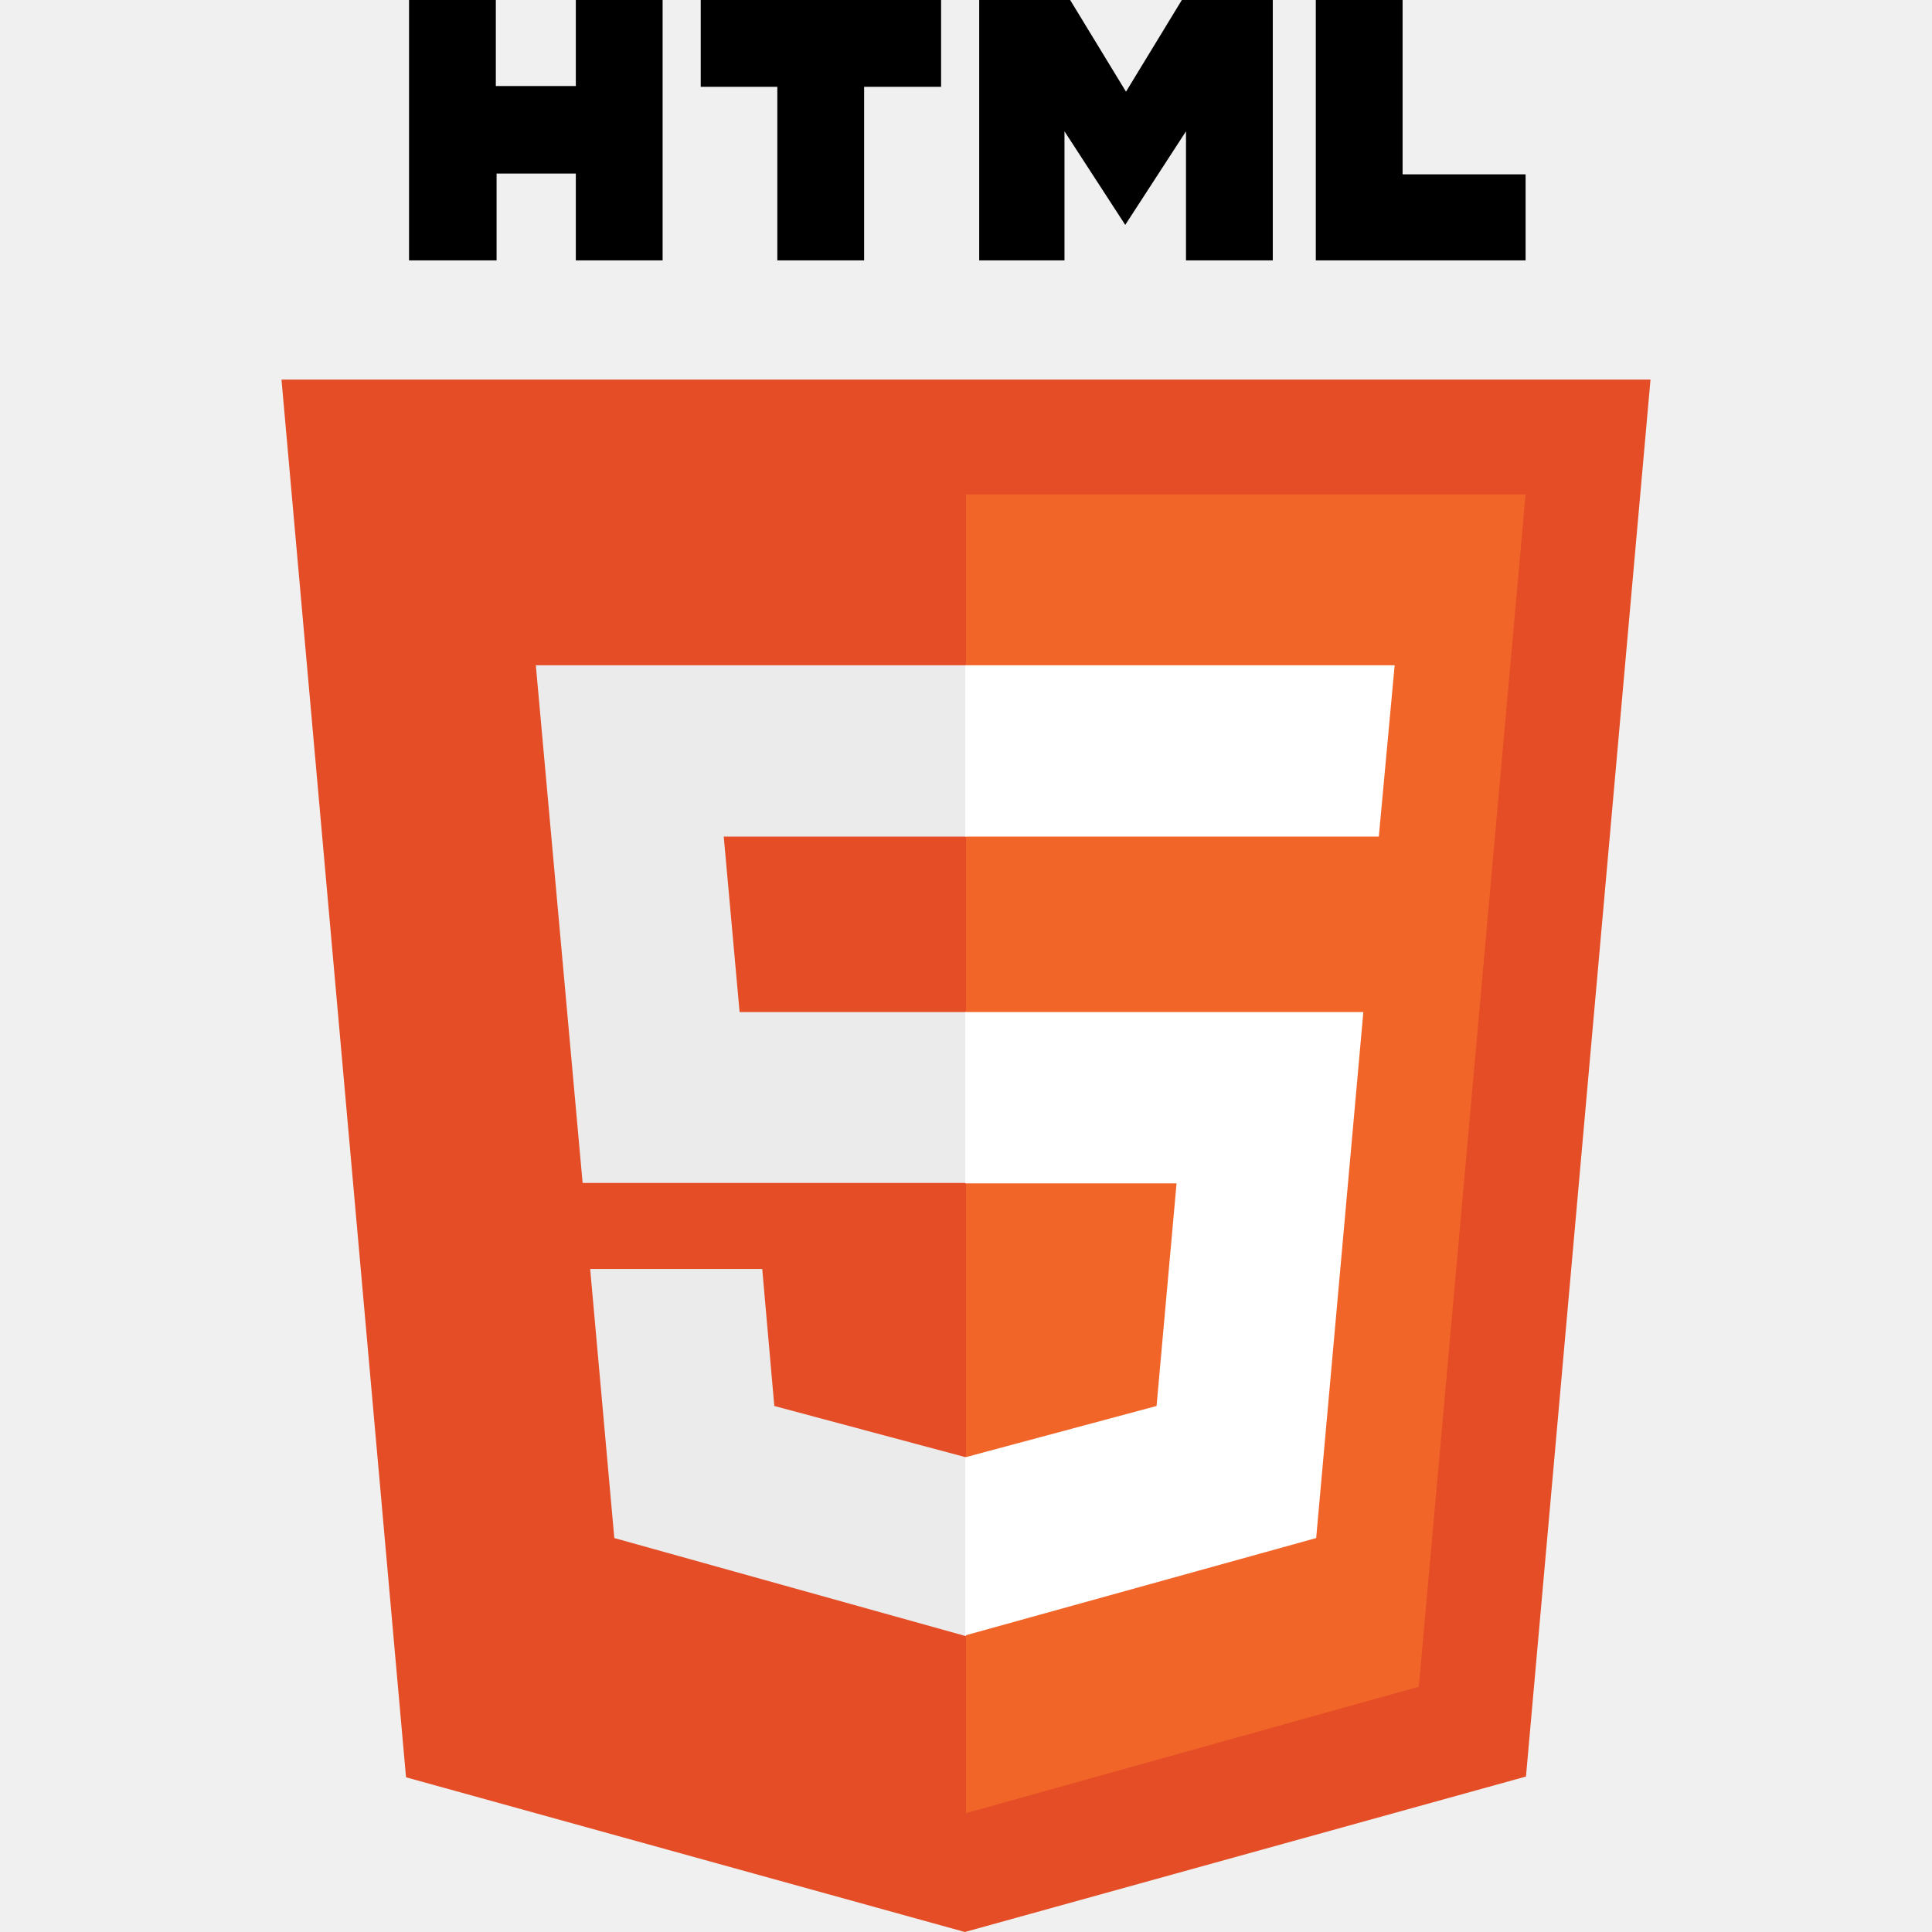
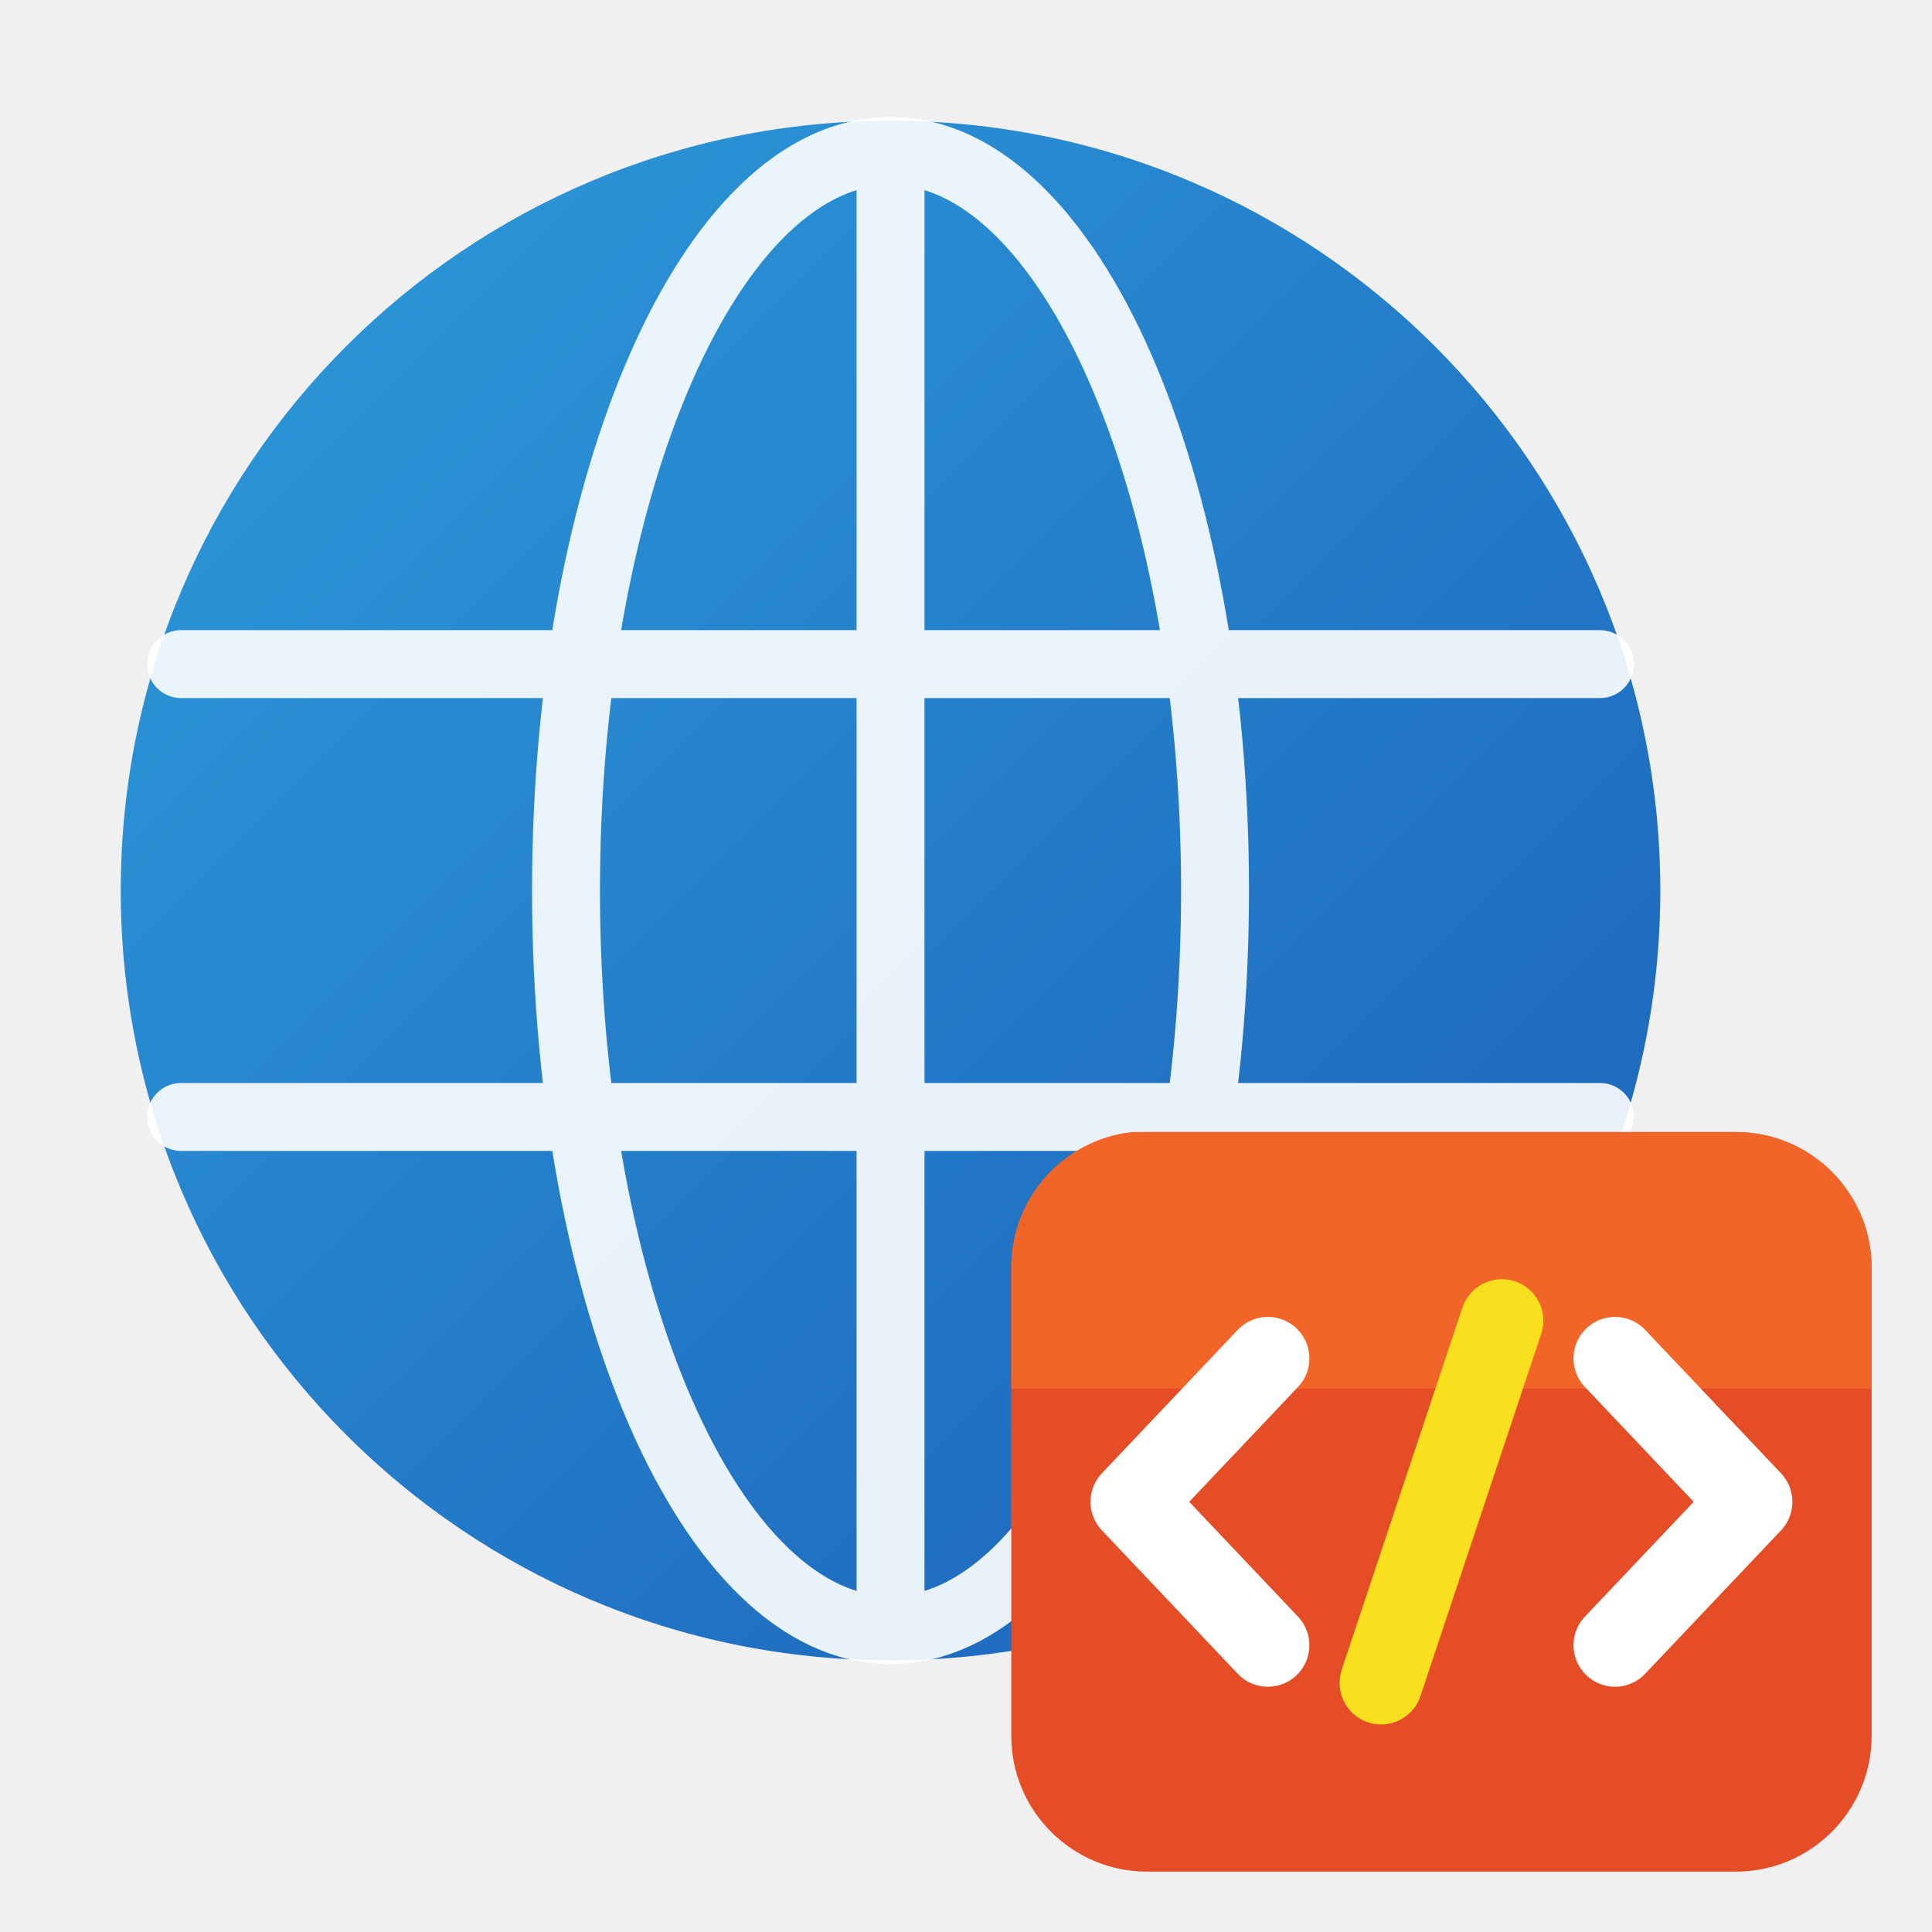
<svg xmlns="http://www.w3.org/2000/svg" viewBox="0 0 512 512">
-   <path d="M108.4 0h23v22.8h21.2V0h23v69h-23V46h-21v23h-23.2M206 23h-20.3V0h63.7v23H229v46h-23M259.5 0h24.1l14.8 24.3L313.2 0h24.1v69h-23V34.8l-16.1 24.8l-16.1-24.8v34.2h-22.6M348.7 0h23v46.2h32.6V69h-55.6" />
-   <path fill="#e44d26" d="M107.6 471l-33-370.4h362.8l-33 370.2L255.7 512" />
-   <path fill="#f16529" d="M256 480.5V131H404.3L376 447" />
-   <path fill="#ebebeb" d="M142 176.3h114v45.4h-64.2l4.2 46.5h60v45.3H154.4M156.4 336.3H202l3.2 36.3 50.8 13.6v47.4l-93.2-26" />
-   <path fill="#fff" d="M369.6 176.3H255.8v45.4h109.6M361.3 268.2H255.8v45.4h56l-5.3 59-50.7 13.6v47.2l93-25.8" />
+   <defs>
+     <linearGradient id="sky" x1="0" y1="0" x2="1" y2="1">
+       <stop offset="0" stop-color="#2d9cdb" />
+       <stop offset="1" stop-color="#1b5fb8" />
+     </linearGradient>
+   </defs>
+   <circle cx="236" cy="236" r="204" fill="url(#sky)" />
+   <g fill="none" stroke="#fff" stroke-width="18" stroke-linecap="round" opacity="0.9">
+     <ellipse cx="236" cy="236" rx="86" ry="196" />
+     <path d="M236 40v392M48 176h376M48 296h376" />
+   </g>
+   <rect x="268" y="300" width="228" height="196" rx="36" fill="#e44d26" />
+   <path d="M300 300h160a36 36 0 0 1 36 36v32H268v-32a36 36 0 0 1 32-36z" fill="#f16529" />
+   <g fill="none" stroke-width="22" stroke-linecap="round" stroke-linejoin="round">
+     <path d="M336 360l-36 38 36 38" stroke="#fff" />
+     <path d="M428 360l36 38-36 38" stroke="#fff" />
+     <path d="M398 350l-32 96" stroke="#f7df1e" />
+   </g>
</svg>
